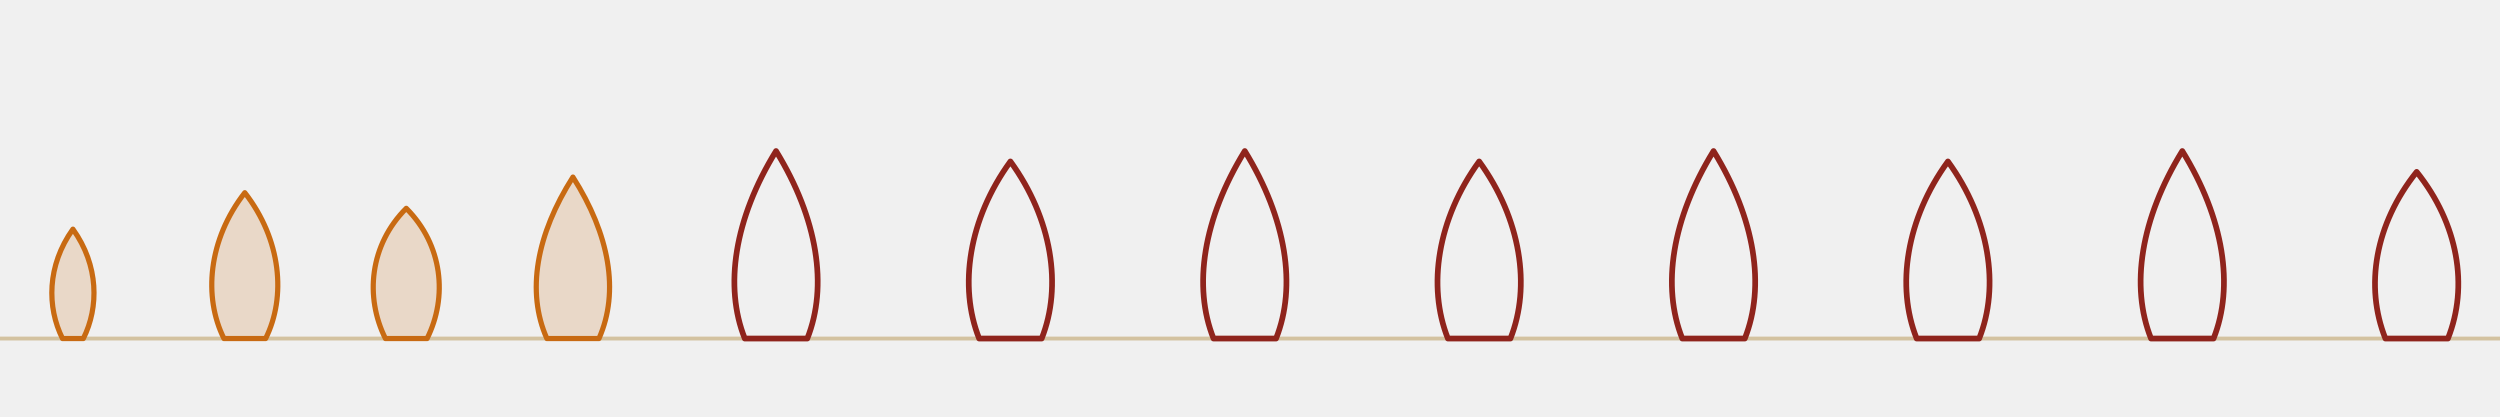
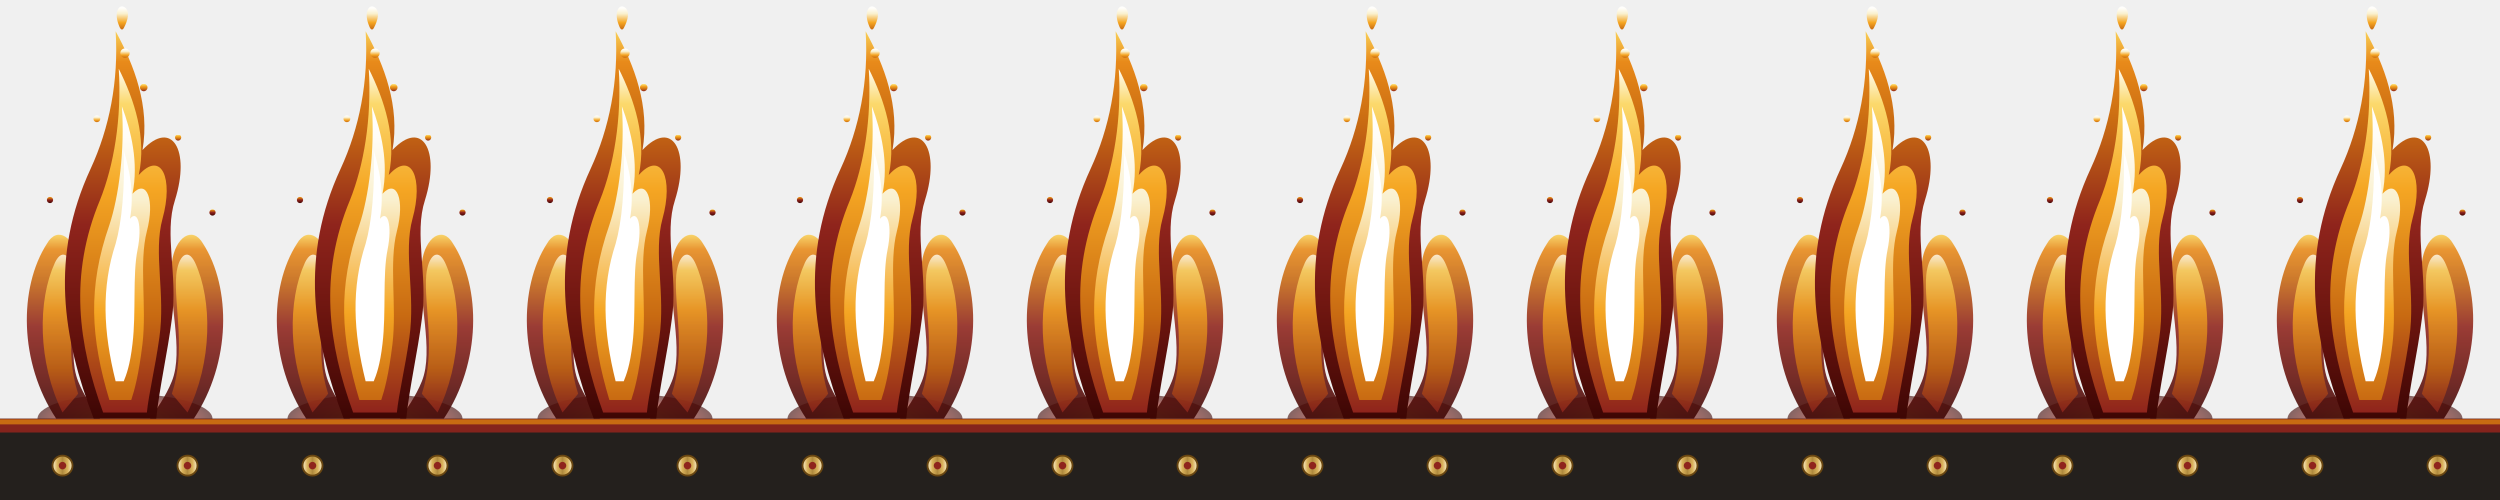
- <svg xmlns="http://www.w3.org/2000/svg" viewBox="0 0 960 160" preserveAspectRatio="none" aria-hidden="true">
-   <g fill="none" stroke-linecap="round" stroke-linejoin="round">
-     <path d="M0 130H960" stroke="#B08A3E" stroke-width="1.5" stroke-opacity="0.45" />
-     <g stroke="#C86A12" stroke-width="2">
-       <path d="M24 130C18 118 18 102 28 88C38 102 38 118 32 130Z" fill="#C86A12" fill-opacity="0.18" />
-       <path d="M86 130C78 114 80 92 94 74C108 92 110 114 102 130Z" fill="#C86A12" fill-opacity="0.18" />
-       <path d="M148 130C140 114 142 94 156 80C170 94 172 114 164 130Z" fill="#C86A12" fill-opacity="0.18" />
-       <path d="M210 130C202 112 206 90 220 68C234 90 238 112 230 130Z" fill="#C86A12" fill-opacity="0.18" />
+ <svg xmlns="http://www.w3.org/2000/svg" xmlns:xlink="http://www.w3.org/1999/xlink" viewBox="0 0 400 80" width="400" height="80" fill="none" xml:space="preserve">
+   <defs>
+     <linearGradient id="flmDeepOuter" x1="0%" y1="100%" x2="0%" y2="0%">
+       <stop offset="0%" stop-color="#3D0604" />
+       <stop offset="22%" stop-color="#65120D" />
+       <stop offset="50%" stop-color="#8F241C" />
+       <stop offset="76%" stop-color="#C86A12" />
+       <stop offset="92%" stop-color="#E88A1A" />
+       <stop offset="100%" stop-color="#F9D057" />
+     </linearGradient>
+     <linearGradient id="flmMidAmber" x1="0%" y1="100%" x2="0%" y2="0%">
+       <stop offset="0%" stop-color="#8F241C" />
+       <stop offset="28%" stop-color="#C86A12" />
+       <stop offset="65%" stop-color="#F5A623" />
+       <stop offset="90%" stop-color="#FBD96D" />
+       <stop offset="100%" stop-color="#FFFDF7" />
+     </linearGradient>
+     <linearGradient id="flmCoreWhite" x1="0%" y1="100%" x2="0%" y2="0%">
+       <stop offset="0%" stop-color="#C86A12" />
+       <stop offset="30%" stop-color="#F5A623" />
+       <stop offset="68%" stop-color="#FAF0CE" />
+       <stop offset="90%" stop-color="#FFFDF7" />
+       <stop offset="100%" stop-color="#FFFFFF" />
+     </linearGradient>
+     <radialGradient id="flmCoalGlow" cx="50%" cy="50%" r="50%">
+       <stop offset="0%" stop-color="#F5A623" />
+       <stop offset="35%" stop-color="#C86A12" />
+       <stop offset="70%" stop-color="#8F241C" />
+       <stop offset="100%" stop-color="#3D0604" />
+     </radialGradient>
+     <linearGradient id="flmHearthGold" x1="0%" y1="0%" x2="100%" y2="0%">
+       <stop offset="0%" stop-color="#FAF0CE" />
+       <stop offset="25%" stop-color="#D9B15B" />
+       <stop offset="50%" stop-color="#B08A3E" />
+       <stop offset="75%" stop-color="#D9B15B" />
+       <stop offset="100%" stop-color="#FAF0CE" />
+     </linearGradient>
+     <g id="realisticFlameUnit">
+       <ellipse cx="20" cy="67" rx="14" ry="4" fill="url(#flmCoalGlow)" opacity="0.6" />
+       <path d="           M 9,67           C 3,58 3,46 7.5,39           C 9.2,36 12,38 12.5,42           C 13.2,48 10.5,56 12.5,61           C 13.5,63.5 15,65.5 16,67           Z         " fill="url(#flmDeepOuter)" opacity="0.88" />
+       <path d="           M 10,66           C 6,58 6,48 8.8,42           C 10,39.5 11.5,41 11.8,44           C 12.2,49 10.2,56 12.5,63           Z         " fill="url(#flmMidAmber)" opacity="0.8" />
+       <path d="           M 31,67           C 37,58 37,46 32.5,39           C 30.8,36 28,38 27.5,42           C 26.8,48 29.5,56 27.5,61           C 26.5,63.5 25,65.5 24,67           Z         " fill="url(#flmDeepOuter)" opacity="0.88" />
+       <path d="           M 30,66           C 34,58 34,48 31.2,42           C 30,39.5 28.5,41 28.2,44           C 27.8,49 29.8,56 27.5,63           Z         " fill="url(#flmMidAmber)" opacity="0.8" />
+       <path d="           M 15,67           C 10,54 8,41 14.5,27           C 17.5,20.5 19,13 18.5,5           C 21.5,10.5 24,17 22.8,24           C 27.5,19 30.5,24 28,32           C 26.2,37.5 28.5,44 27.5,51           C 26.8,56.5 25.5,62 25,67           Z         " fill="url(#flmDeepOuter)" />
+       <path d="           M 16.5,66           C 12.5,55 11,44 16,32           C 18.2,26.5 19.5,19 19,11           C 21.5,16 23.5,22 22.2,28           C 25.8,24 27.8,28.5 26,35           C 24.5,40.5 26.5,47 25.5,54           C 24.8,59 23.8,63 23.5,66           Z         " fill="url(#flmMidAmber)" />
+       <path d="           M 19,4           C 18.2,2 19,0.5 20,1.2           C 20.8,1.8 20.5,3.2 19.8,4.5           C 19.5,5 19.2,4.6 19,4           Z         " fill="url(#flmCoreWhite)" />
+       <path d="           M 17.5,64           C 14.5,54 14,46 17.5,36           C 19,31.5 20,24 19.5,17           C 21,21 22.2,26 21.2,31           C 23.5,28.5 24.8,32 23.5,37           C 22.2,42 23.5,49 22.8,55           C 22.2,60 21.5,62.5 21,64           Z         " fill="url(#flmCoreWhite)" />
+       <path d="           M 18.5,61           C 16.5,53 16.2,46 18.5,39           C 19.5,35.5 20,30 19.8,24           C 20.8,27.5 21.5,31 20.8,35           C 22,33.5 22.8,36 22,40           C 21.2,44 21.8,50 21.2,55           C 20.8,58.5 20.2,60 19.8,61           Z         " fill="#FFFFFF" />
+       <circle cx="20" cy="46" r="1.2" fill="#FFFFFF" />
+       <circle cx="20" cy="8.5" r="0.75" fill="url(#flmCoreWhite)" />
+       <circle cx="23" cy="14" r="0.6" fill="url(#flmMidAmber)" />
+       <circle cx="15.5" cy="19" r="0.55" fill="url(#flmCoreWhite)" />
+       <circle cx="28.5" cy="22" r="0.5" fill="url(#flmMidAmber)" />
+       <circle cx="8" cy="32" r="0.5" fill="url(#flmDeepOuter)" />
+       <circle cx="34" cy="34" r="0.5" fill="url(#flmDeepOuter)" />
    </g>
-     <g stroke="#8F241C" stroke-width="2.2">
-       <path d="M286 130C278 110 282 84 298 58C314 84 318 110 310 130Z" />
-       <path d="M376 130C368 110 372 84 388 62C404 84 408 110 400 130Z" />
-       <path d="M466 130C458 110 462 84 478 58C494 84 498 110 490 130Z" />
-       <path d="M556 130C548 110 552 84 568 62C584 84 588 110 580 130Z" />
-       <path d="M646 130C638 110 642 84 658 58C674 84 678 110 670 130Z" />
-       <path d="M736 130C728 110 732 84 748 62C764 84 768 110 760 130Z" />
-       <path d="M826 130C818 110 822 84 838 58C854 84 858 110 850 130Z" />
-       <path d="M916 130C908 110 912 86 928 66C944 86 948 110 940 130Z" />
-     </g>
+   </defs>
+   <use xlink:href="#realisticFlameUnit" x="0" y="0" />
+   <use xlink:href="#realisticFlameUnit" x="40" y="0" />
+   <use xlink:href="#realisticFlameUnit" x="80" y="0" />
+   <use xlink:href="#realisticFlameUnit" x="120" y="0" />
+   <use xlink:href="#realisticFlameUnit" x="160" y="0" />
+   <use xlink:href="#realisticFlameUnit" x="200" y="0" />
+   <use xlink:href="#realisticFlameUnit" x="240" y="0" />
+   <use xlink:href="#realisticFlameUnit" x="280" y="0" />
+   <use xlink:href="#realisticFlameUnit" x="320" y="0" />
+   <use xlink:href="#realisticFlameUnit" x="360" y="0" />
+   <rect x="0" y="67" width="400" height="13" fill="#24201D" />
+   <rect x="0" y="67" width="400" height="2.2" fill="#8F241C" opacity="0.9" />
+   <line x1="0" y1="67.5" x2="400" y2="67.5" stroke="#C86A12" stroke-width="0.8" />
+   <line x1="0" y1="69.2" x2="400" y2="69.2" stroke="url(#flmHearthGold)" stroke-width="1.8" />
+   <g fill="url(#flmHearthGold)" stroke="#694611" stroke-width="0.3">
+     <circle cx="10" cy="74.5" r="1.6" />
+     <circle cx="30" cy="74.5" r="1.6" />
+     <circle cx="50" cy="74.5" r="1.6" />
+     <circle cx="70" cy="74.5" r="1.6" />
+     <circle cx="90" cy="74.5" r="1.6" />
+     <circle cx="110" cy="74.5" r="1.6" />
+     <circle cx="130" cy="74.5" r="1.6" />
+     <circle cx="150" cy="74.5" r="1.6" />
+     <circle cx="170" cy="74.5" r="1.6" />
+     <circle cx="190" cy="74.5" r="1.6" />
+     <circle cx="210" cy="74.5" r="1.6" />
+     <circle cx="230" cy="74.5" r="1.6" />
+     <circle cx="250" cy="74.5" r="1.6" />
+     <circle cx="270" cy="74.5" r="1.6" />
+     <circle cx="290" cy="74.5" r="1.6" />
+     <circle cx="310" cy="74.5" r="1.6" />
+     <circle cx="330" cy="74.5" r="1.6" />
+     <circle cx="350" cy="74.5" r="1.6" />
+     <circle cx="370" cy="74.5" r="1.6" />
+     <circle cx="390" cy="74.5" r="1.6" />
  </g>
+   <g fill="#8F241C">
+     <circle cx="10" cy="74.5" r="0.6" />
+     <circle cx="30" cy="74.5" r="0.6" />
+     <circle cx="50" cy="74.5" r="0.6" />
+     <circle cx="70" cy="74.5" r="0.6" />
+     <circle cx="90" cy="74.5" r="0.6" />
+     <circle cx="110" cy="74.5" r="0.6" />
+     <circle cx="130" cy="74.5" r="0.6" />
+     <circle cx="150" cy="74.5" r="0.6" />
+     <circle cx="170" cy="74.5" r="0.6" />
+     <circle cx="190" cy="74.5" r="0.6" />
+     <circle cx="210" cy="74.5" r="0.6" />
+     <circle cx="230" cy="74.5" r="0.6" />
+     <circle cx="250" cy="74.5" r="0.6" />
+     <circle cx="270" cy="74.5" r="0.6" />
+     <circle cx="290" cy="74.5" r="0.6" />
+     <circle cx="310" cy="74.5" r="0.6" />
+     <circle cx="330" cy="74.5" r="0.6" />
+     <circle cx="350" cy="74.5" r="0.6" />
+     <circle cx="370" cy="74.5" r="0.6" />
+     <circle cx="390" cy="74.5" r="0.6" />
+   </g>
+   <line x1="0" y1="78.8" x2="400" y2="78.8" stroke="url(#flmHearthGold)" stroke-width="1.2" />
</svg>
